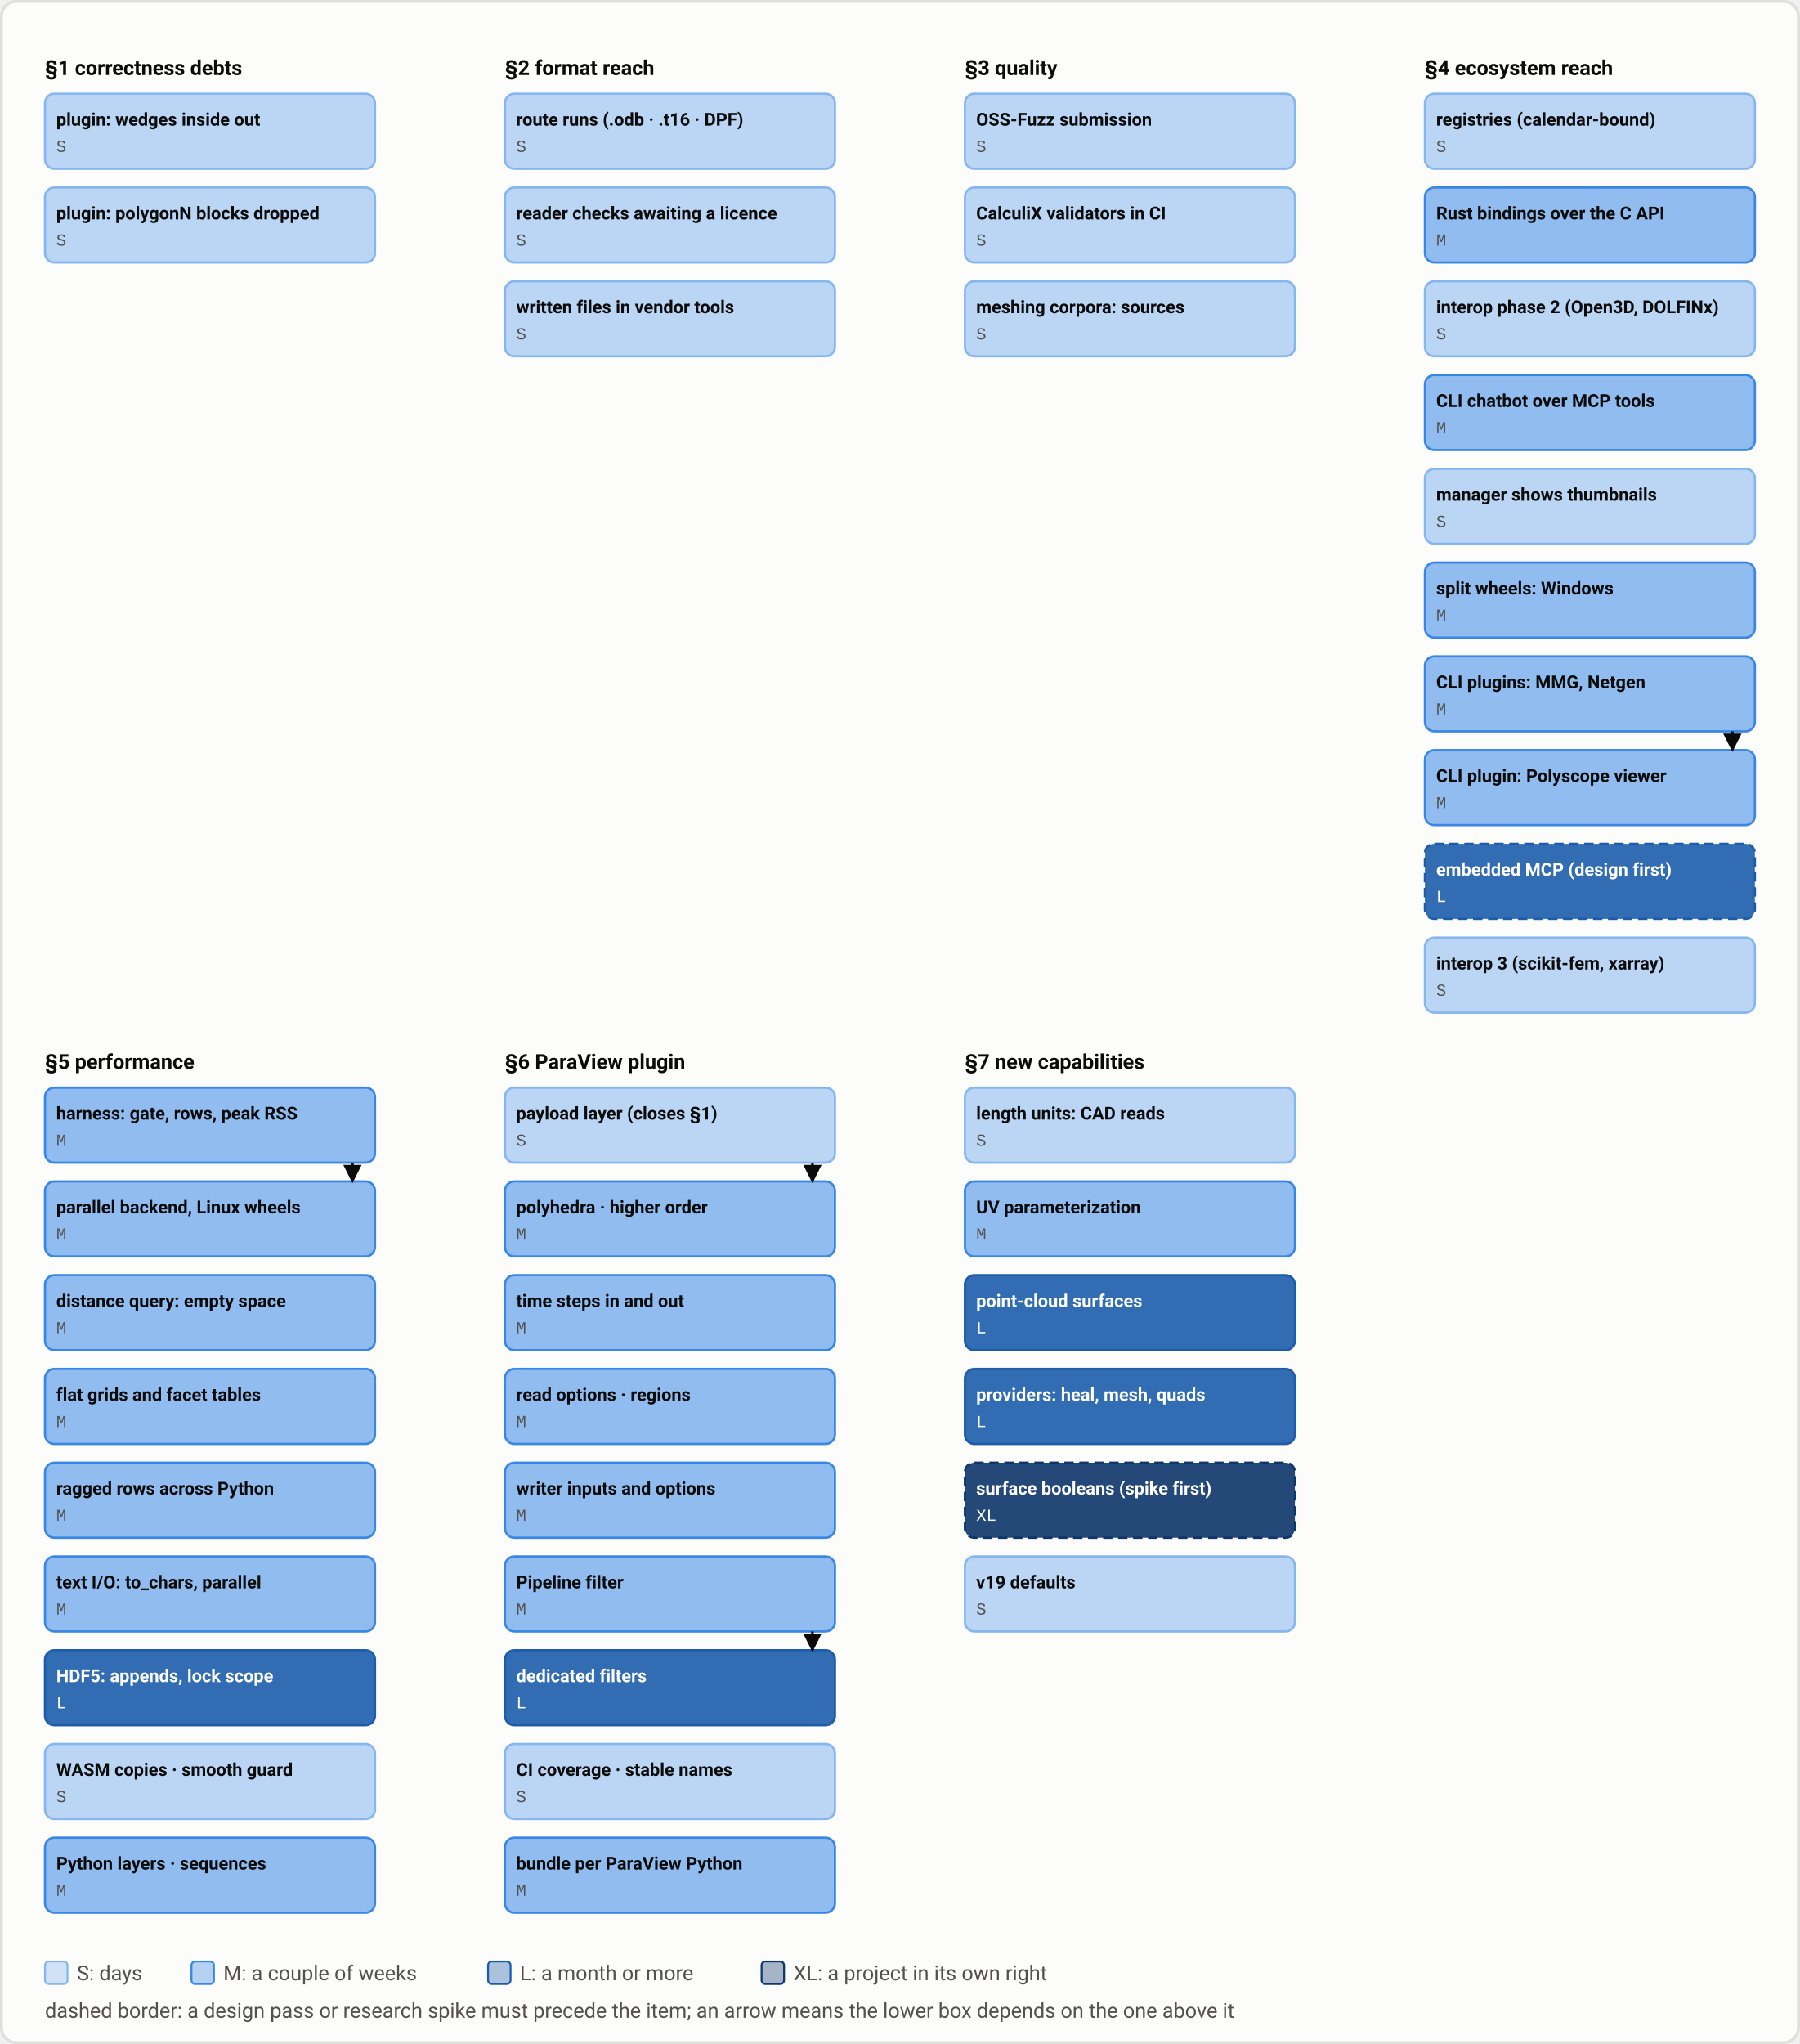
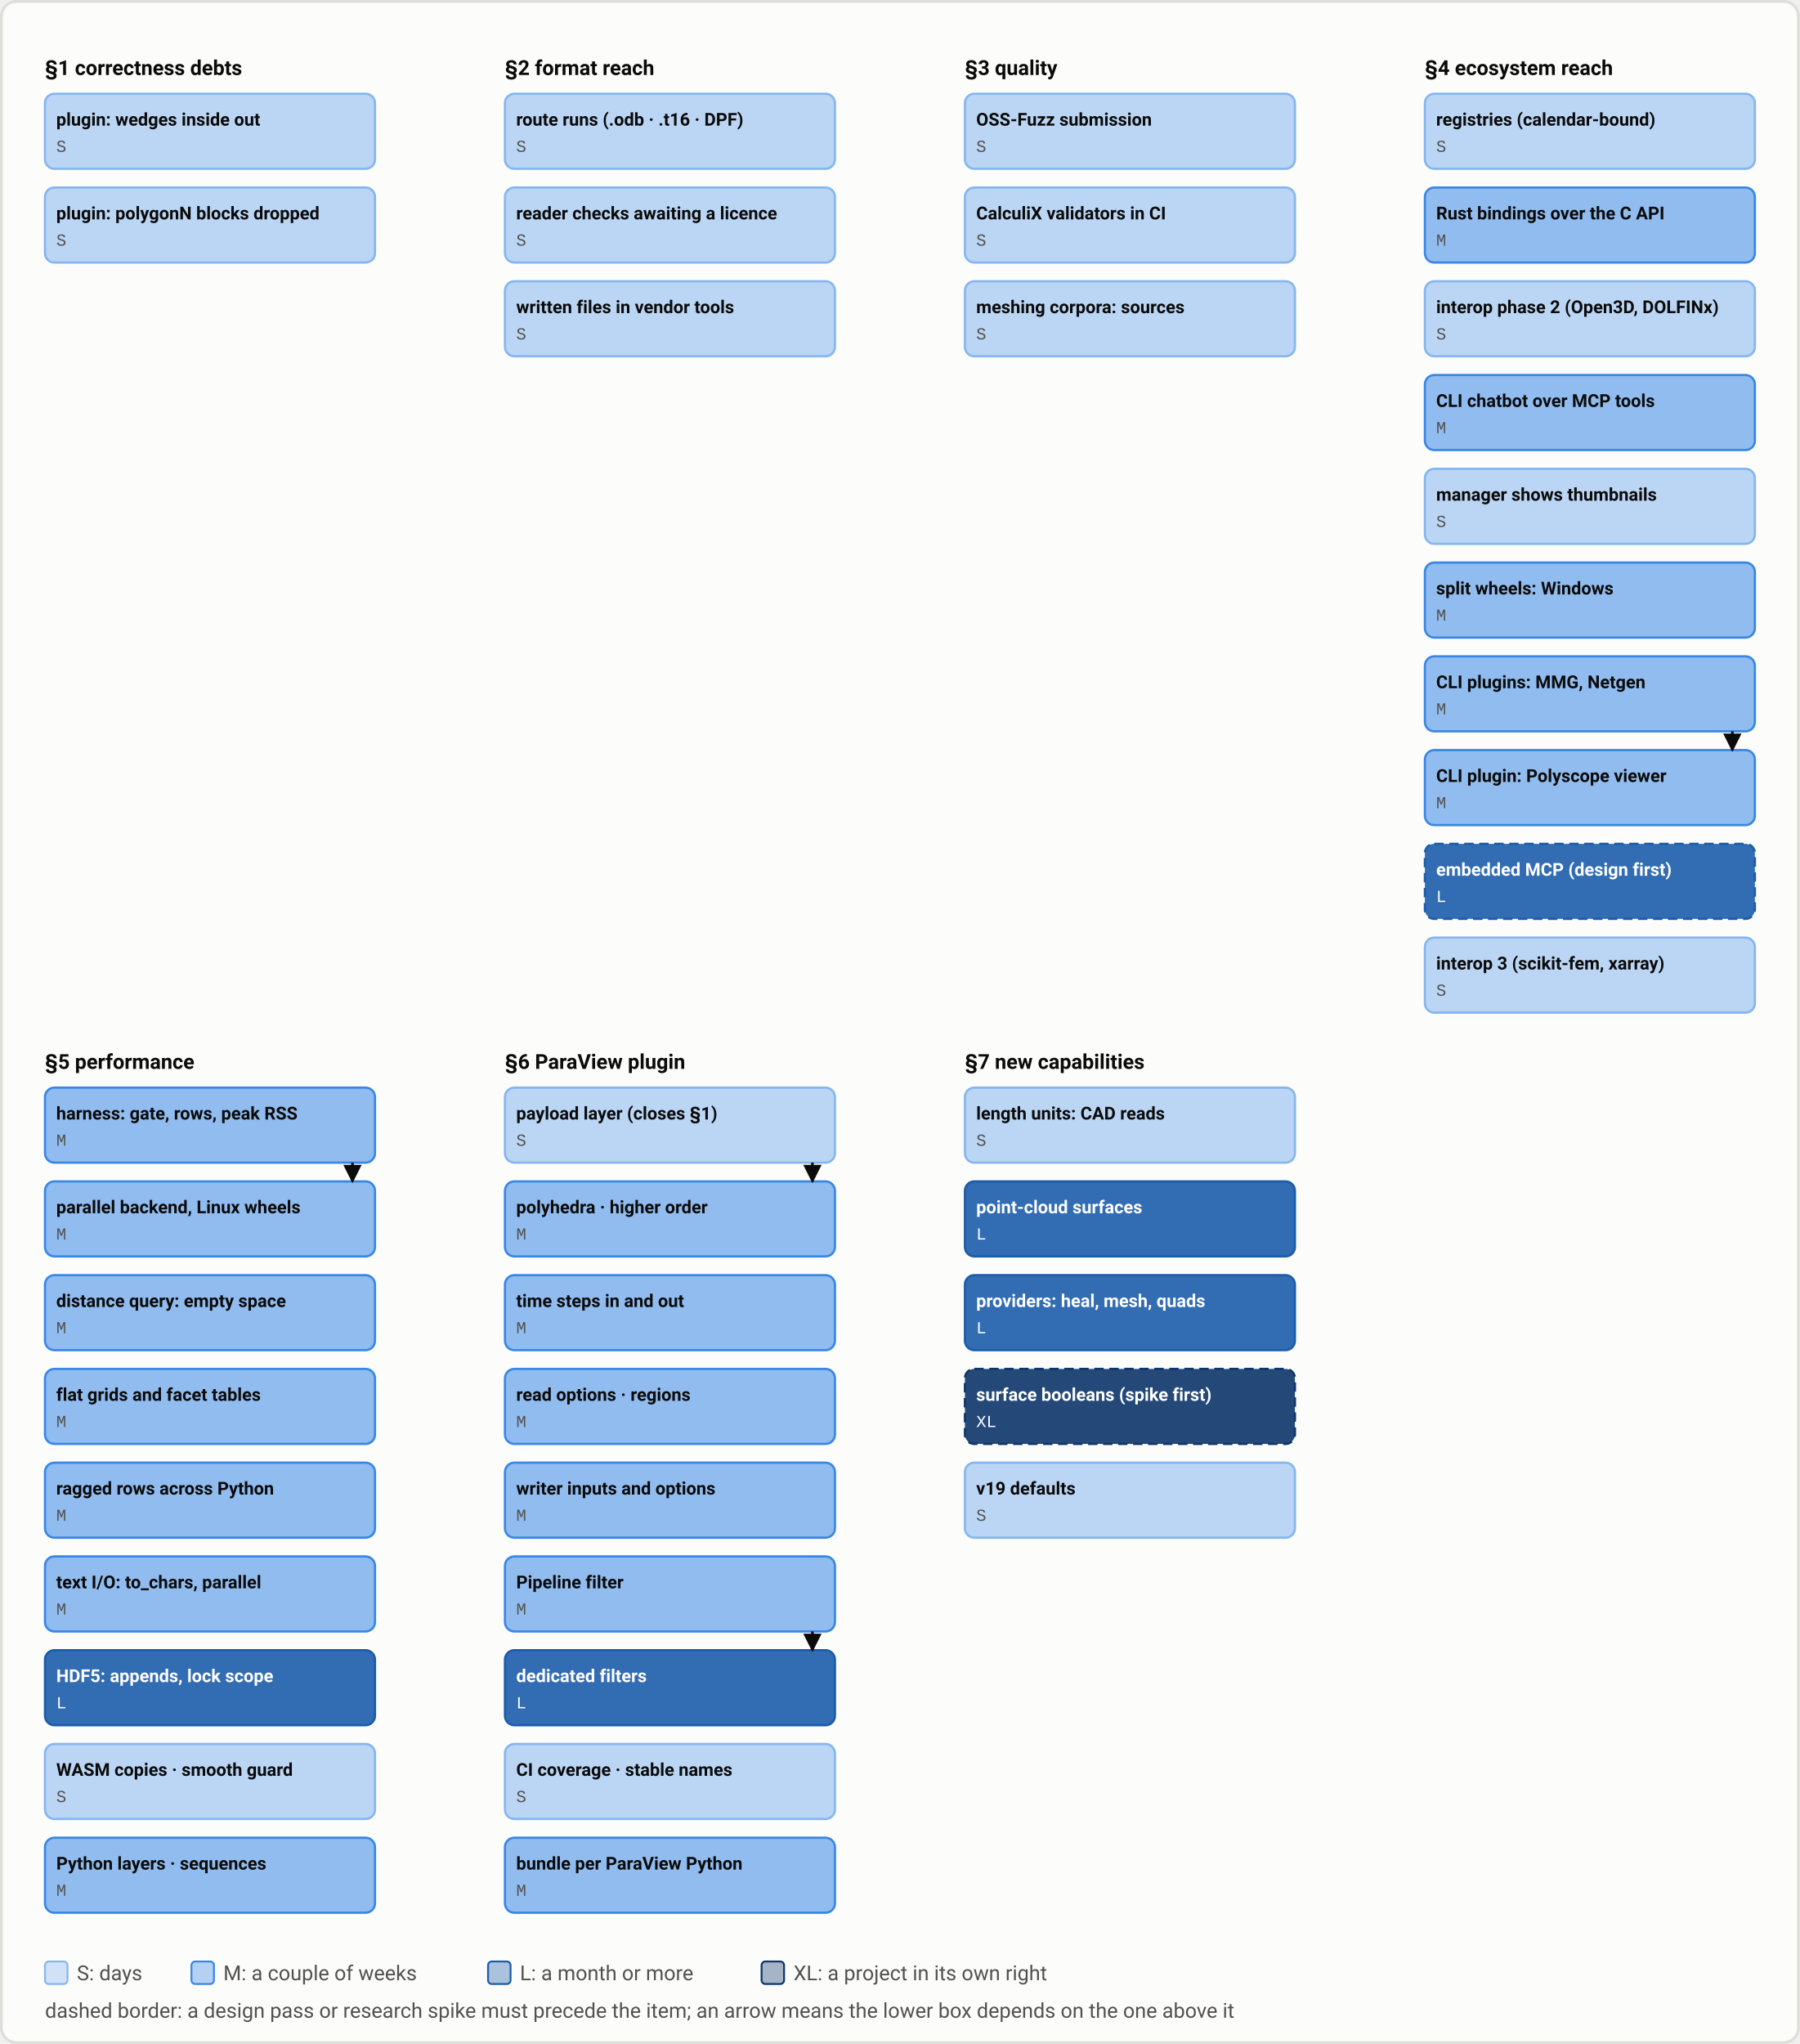
<svg xmlns="http://www.w3.org/2000/svg" viewBox="0 0 960 1090" width="960" height="1090" font-family="system-ui, -apple-system, 'Segoe UI', Roboto, sans-serif" role="img" aria-label="The roadmap at a glance: open items by section, in recommended order, shaded by effort">
  <defs>
    <marker id="arrow-0b0b0b" viewBox="0 0 10 10" refX="9" refY="5" markerWidth="7" markerHeight="7" orient="auto-start-reverse">
      <path d="M 0 0 L 10 5 L 0 10 z" fill="#0b0b0b" />
    </marker>
  </defs>
  <rect x="0.75" y="0.75" width="958.5" height="1088.5" rx="8" fill="#fcfcfb" stroke="#dededa" stroke-width="1.5" />
  <text x="24" y="40" font-family="system-ui, -apple-system, 'Segoe UI', Roboto, sans-serif" font-size="11" font-weight="700" fill="#0b0b0b">§1 correctness debts</text>
  <rect x="24" y="50" width="176" height="40" rx="5" fill="#86b6ef" fill-opacity="0.55" stroke="#86b6ef" stroke-width="1.2" />
  <text x="30" y="67" font-family="system-ui, -apple-system, 'Segoe UI', Roboto, sans-serif" font-size="9.5" font-weight="600" fill="#0b0b0b">plugin: wedges inside out</text>
  <text x="30" y="81" font-family="ui-monospace, SFMono-Regular, Menlo, Consolas, 'Liberation Mono', monospace" font-size="9" fill="#52514e">S</text>
  <rect x="24" y="100" width="176" height="40" rx="5" fill="#86b6ef" fill-opacity="0.55" stroke="#86b6ef" stroke-width="1.2" />
  <text x="30" y="117" font-family="system-ui, -apple-system, 'Segoe UI', Roboto, sans-serif" font-size="9.5" font-weight="600" fill="#0b0b0b">plugin: polygonN blocks dropped</text>
  <text x="30" y="131" font-family="ui-monospace, SFMono-Regular, Menlo, Consolas, 'Liberation Mono', monospace" font-size="9" fill="#52514e">S</text>
  <text x="269.33" y="40" font-family="system-ui, -apple-system, 'Segoe UI', Roboto, sans-serif" font-size="11" font-weight="700" fill="#0b0b0b">§2 format reach</text>
  <rect x="269.33" y="50" width="176" height="40" rx="5" fill="#86b6ef" fill-opacity="0.55" stroke="#86b6ef" stroke-width="1.2" />
  <text x="275.33" y="67" font-family="system-ui, -apple-system, 'Segoe UI', Roboto, sans-serif" font-size="9.5" font-weight="600" fill="#0b0b0b">route runs (.odb · .t16 · DPF)</text>
  <text x="275.33" y="81" font-family="ui-monospace, SFMono-Regular, Menlo, Consolas, 'Liberation Mono', monospace" font-size="9" fill="#52514e">S</text>
  <rect x="269.33" y="100" width="176" height="40" rx="5" fill="#86b6ef" fill-opacity="0.55" stroke="#86b6ef" stroke-width="1.2" />
  <text x="275.33" y="117" font-family="system-ui, -apple-system, 'Segoe UI', Roboto, sans-serif" font-size="9.5" font-weight="600" fill="#0b0b0b">reader checks awaiting a licence</text>
  <text x="275.33" y="131" font-family="ui-monospace, SFMono-Regular, Menlo, Consolas, 'Liberation Mono', monospace" font-size="9" fill="#52514e">S</text>
  <rect x="269.33" y="150" width="176" height="40" rx="5" fill="#86b6ef" fill-opacity="0.55" stroke="#86b6ef" stroke-width="1.2" />
  <text x="275.33" y="167" font-family="system-ui, -apple-system, 'Segoe UI', Roboto, sans-serif" font-size="9.5" font-weight="600" fill="#0b0b0b">written files in vendor tools</text>
  <text x="275.33" y="181" font-family="ui-monospace, SFMono-Regular, Menlo, Consolas, 'Liberation Mono', monospace" font-size="9" fill="#52514e">S</text>
  <text x="514.67" y="40" font-family="system-ui, -apple-system, 'Segoe UI', Roboto, sans-serif" font-size="11" font-weight="700" fill="#0b0b0b">§3 quality</text>
  <rect x="514.67" y="50" width="176" height="40" rx="5" fill="#86b6ef" fill-opacity="0.55" stroke="#86b6ef" stroke-width="1.2" />
  <text x="520.67" y="67" font-family="system-ui, -apple-system, 'Segoe UI', Roboto, sans-serif" font-size="9.5" font-weight="600" fill="#0b0b0b">OSS-Fuzz submission</text>
  <text x="520.67" y="81" font-family="ui-monospace, SFMono-Regular, Menlo, Consolas, 'Liberation Mono', monospace" font-size="9" fill="#52514e">S</text>
  <rect x="514.67" y="100" width="176" height="40" rx="5" fill="#86b6ef" fill-opacity="0.55" stroke="#86b6ef" stroke-width="1.2" />
  <text x="520.67" y="117" font-family="system-ui, -apple-system, 'Segoe UI', Roboto, sans-serif" font-size="9.5" font-weight="600" fill="#0b0b0b">CalculiX validators in CI</text>
  <text x="520.67" y="131" font-family="ui-monospace, SFMono-Regular, Menlo, Consolas, 'Liberation Mono', monospace" font-size="9" fill="#52514e">S</text>
  <rect x="514.67" y="150" width="176" height="40" rx="5" fill="#86b6ef" fill-opacity="0.55" stroke="#86b6ef" stroke-width="1.2" />
  <text x="520.67" y="167" font-family="system-ui, -apple-system, 'Segoe UI', Roboto, sans-serif" font-size="9.5" font-weight="600" fill="#0b0b0b">meshing corpora: sources</text>
  <text x="520.67" y="181" font-family="ui-monospace, SFMono-Regular, Menlo, Consolas, 'Liberation Mono', monospace" font-size="9" fill="#52514e">S</text>
  <text x="760" y="40" font-family="system-ui, -apple-system, 'Segoe UI', Roboto, sans-serif" font-size="11" font-weight="700" fill="#0b0b0b">§4 ecosystem reach</text>
  <rect x="760" y="50" width="176" height="40" rx="5" fill="#86b6ef" fill-opacity="0.55" stroke="#86b6ef" stroke-width="1.2" />
  <text x="766" y="67" font-family="system-ui, -apple-system, 'Segoe UI', Roboto, sans-serif" font-size="9.5" font-weight="600" fill="#0b0b0b">registries (calendar-bound)</text>
  <text x="766" y="81" font-family="ui-monospace, SFMono-Regular, Menlo, Consolas, 'Liberation Mono', monospace" font-size="9" fill="#52514e">S</text>
  <rect x="760" y="100" width="176" height="40" rx="5" fill="#3987e5" fill-opacity="0.55" stroke="#3987e5" stroke-width="1.2" />
  <text x="766" y="117" font-family="system-ui, -apple-system, 'Segoe UI', Roboto, sans-serif" font-size="9.5" font-weight="600" fill="#0b0b0b">Rust bindings over the C API</text>
  <text x="766" y="131" font-family="ui-monospace, SFMono-Regular, Menlo, Consolas, 'Liberation Mono', monospace" font-size="9" fill="#52514e">M</text>
  <rect x="760" y="150" width="176" height="40" rx="5" fill="#86b6ef" fill-opacity="0.55" stroke="#86b6ef" stroke-width="1.2" />
  <text x="766" y="167" font-family="system-ui, -apple-system, 'Segoe UI', Roboto, sans-serif" font-size="9.5" font-weight="600" fill="#0b0b0b">interop phase 2 (Open3D, DOLFINx)</text>
  <text x="766" y="181" font-family="ui-monospace, SFMono-Regular, Menlo, Consolas, 'Liberation Mono', monospace" font-size="9" fill="#52514e">S</text>
  <rect x="760" y="200" width="176" height="40" rx="5" fill="#3987e5" fill-opacity="0.55" stroke="#3987e5" stroke-width="1.2" />
  <text x="766" y="217" font-family="system-ui, -apple-system, 'Segoe UI', Roboto, sans-serif" font-size="9.5" font-weight="600" fill="#0b0b0b">CLI chatbot over MCP tools</text>
  <text x="766" y="231" font-family="ui-monospace, SFMono-Regular, Menlo, Consolas, 'Liberation Mono', monospace" font-size="9" fill="#52514e">M</text>
  <rect x="760" y="250" width="176" height="40" rx="5" fill="#86b6ef" fill-opacity="0.55" stroke="#86b6ef" stroke-width="1.2" />
  <text x="766" y="267" font-family="system-ui, -apple-system, 'Segoe UI', Roboto, sans-serif" font-size="9.5" font-weight="600" fill="#0b0b0b">manager shows thumbnails</text>
  <text x="766" y="281" font-family="ui-monospace, SFMono-Regular, Menlo, Consolas, 'Liberation Mono', monospace" font-size="9" fill="#52514e">S</text>
  <rect x="760" y="300" width="176" height="40" rx="5" fill="#3987e5" fill-opacity="0.55" stroke="#3987e5" stroke-width="1.2" />
  <text x="766" y="317" font-family="system-ui, -apple-system, 'Segoe UI', Roboto, sans-serif" font-size="9.5" font-weight="600" fill="#0b0b0b">split wheels: Windows</text>
  <text x="766" y="331" font-family="ui-monospace, SFMono-Regular, Menlo, Consolas, 'Liberation Mono', monospace" font-size="9" fill="#52514e">M</text>
  <rect x="760" y="350" width="176" height="40" rx="5" fill="#3987e5" fill-opacity="0.55" stroke="#3987e5" stroke-width="1.2" />
  <text x="766" y="367" font-family="system-ui, -apple-system, 'Segoe UI', Roboto, sans-serif" font-size="9.5" font-weight="600" fill="#0b0b0b">CLI plugins: MMG, Netgen</text>
  <text x="766" y="381" font-family="ui-monospace, SFMono-Regular, Menlo, Consolas, 'Liberation Mono', monospace" font-size="9" fill="#52514e">M</text>
  <rect x="760" y="400" width="176" height="40" rx="5" fill="#3987e5" fill-opacity="0.55" stroke="#3987e5" stroke-width="1.2" />
  <text x="766" y="417" font-family="system-ui, -apple-system, 'Segoe UI', Roboto, sans-serif" font-size="9.5" font-weight="600" fill="#0b0b0b">CLI plugin: Polyscope viewer</text>
  <text x="766" y="431" font-family="ui-monospace, SFMono-Regular, Menlo, Consolas, 'Liberation Mono', monospace" font-size="9" fill="#52514e">M</text>
  <rect x="760" y="450" width="176" height="40" rx="5" fill="#1c5cab" fill-opacity="0.9" stroke="#1c5cab" stroke-width="1.2" stroke-dasharray="5 3" />
  <text x="766" y="467" font-family="system-ui, -apple-system, 'Segoe UI', Roboto, sans-serif" font-size="9.5" font-weight="600" fill="#ffffff">embedded MCP (design first)</text>
  <text x="766" y="481" font-family="ui-monospace, SFMono-Regular, Menlo, Consolas, 'Liberation Mono', monospace" font-size="9" fill="#ffffff">L</text>
  <rect x="760" y="500" width="176" height="40" rx="5" fill="#86b6ef" fill-opacity="0.55" stroke="#86b6ef" stroke-width="1.2" />
  <text x="766" y="517" font-family="system-ui, -apple-system, 'Segoe UI', Roboto, sans-serif" font-size="9.5" font-weight="600" fill="#0b0b0b">interop 3 (scikit-fem, xarray)</text>
  <text x="766" y="531" font-family="ui-monospace, SFMono-Regular, Menlo, Consolas, 'Liberation Mono', monospace" font-size="9" fill="#52514e">S</text>
  <line x1="924" y1="390" x2="924" y2="400" stroke="#0b0b0b" stroke-width="1.4" marker-end="url(#arrow-0b0b0b)" />
  <text x="24" y="570" font-family="system-ui, -apple-system, 'Segoe UI', Roboto, sans-serif" font-size="11" font-weight="700" fill="#0b0b0b">§5 performance</text>
  <rect x="24" y="580" width="176" height="40" rx="5" fill="#3987e5" fill-opacity="0.55" stroke="#3987e5" stroke-width="1.2" />
  <text x="30" y="597" font-family="system-ui, -apple-system, 'Segoe UI', Roboto, sans-serif" font-size="9.5" font-weight="600" fill="#0b0b0b">harness: gate, rows, peak RSS</text>
  <text x="30" y="611" font-family="ui-monospace, SFMono-Regular, Menlo, Consolas, 'Liberation Mono', monospace" font-size="9" fill="#52514e">M</text>
  <rect x="24" y="630" width="176" height="40" rx="5" fill="#3987e5" fill-opacity="0.55" stroke="#3987e5" stroke-width="1.2" />
  <text x="30" y="647" font-family="system-ui, -apple-system, 'Segoe UI', Roboto, sans-serif" font-size="9.5" font-weight="600" fill="#0b0b0b">parallel backend, Linux wheels</text>
  <text x="30" y="661" font-family="ui-monospace, SFMono-Regular, Menlo, Consolas, 'Liberation Mono', monospace" font-size="9" fill="#52514e">M</text>
  <rect x="24" y="680" width="176" height="40" rx="5" fill="#3987e5" fill-opacity="0.55" stroke="#3987e5" stroke-width="1.2" />
  <text x="30" y="697" font-family="system-ui, -apple-system, 'Segoe UI', Roboto, sans-serif" font-size="9.5" font-weight="600" fill="#0b0b0b">distance query: empty space</text>
  <text x="30" y="711" font-family="ui-monospace, SFMono-Regular, Menlo, Consolas, 'Liberation Mono', monospace" font-size="9" fill="#52514e">M</text>
  <rect x="24" y="730" width="176" height="40" rx="5" fill="#3987e5" fill-opacity="0.55" stroke="#3987e5" stroke-width="1.2" />
  <text x="30" y="747" font-family="system-ui, -apple-system, 'Segoe UI', Roboto, sans-serif" font-size="9.5" font-weight="600" fill="#0b0b0b">flat grids and facet tables</text>
  <text x="30" y="761" font-family="ui-monospace, SFMono-Regular, Menlo, Consolas, 'Liberation Mono', monospace" font-size="9" fill="#52514e">M</text>
  <rect x="24" y="780" width="176" height="40" rx="5" fill="#3987e5" fill-opacity="0.55" stroke="#3987e5" stroke-width="1.2" />
  <text x="30" y="797" font-family="system-ui, -apple-system, 'Segoe UI', Roboto, sans-serif" font-size="9.5" font-weight="600" fill="#0b0b0b">ragged rows across Python</text>
  <text x="30" y="811" font-family="ui-monospace, SFMono-Regular, Menlo, Consolas, 'Liberation Mono', monospace" font-size="9" fill="#52514e">M</text>
  <rect x="24" y="830" width="176" height="40" rx="5" fill="#3987e5" fill-opacity="0.55" stroke="#3987e5" stroke-width="1.2" />
  <text x="30" y="847" font-family="system-ui, -apple-system, 'Segoe UI', Roboto, sans-serif" font-size="9.5" font-weight="600" fill="#0b0b0b">text I/O: to_chars, parallel</text>
  <text x="30" y="861" font-family="ui-monospace, SFMono-Regular, Menlo, Consolas, 'Liberation Mono', monospace" font-size="9" fill="#52514e">M</text>
  <rect x="24" y="880" width="176" height="40" rx="5" fill="#1c5cab" fill-opacity="0.9" stroke="#1c5cab" stroke-width="1.2" />
  <text x="30" y="897" font-family="system-ui, -apple-system, 'Segoe UI', Roboto, sans-serif" font-size="9.5" font-weight="600" fill="#ffffff">HDF5: appends, lock scope</text>
  <text x="30" y="911" font-family="ui-monospace, SFMono-Regular, Menlo, Consolas, 'Liberation Mono', monospace" font-size="9" fill="#ffffff">L</text>
  <rect x="24" y="930" width="176" height="40" rx="5" fill="#86b6ef" fill-opacity="0.55" stroke="#86b6ef" stroke-width="1.2" />
  <text x="30" y="947" font-family="system-ui, -apple-system, 'Segoe UI', Roboto, sans-serif" font-size="9.5" font-weight="600" fill="#0b0b0b">WASM copies · smooth guard</text>
  <text x="30" y="961" font-family="ui-monospace, SFMono-Regular, Menlo, Consolas, 'Liberation Mono', monospace" font-size="9" fill="#52514e">S</text>
  <rect x="24" y="980" width="176" height="40" rx="5" fill="#3987e5" fill-opacity="0.55" stroke="#3987e5" stroke-width="1.2" />
  <text x="30" y="997" font-family="system-ui, -apple-system, 'Segoe UI', Roboto, sans-serif" font-size="9.5" font-weight="600" fill="#0b0b0b">Python layers · sequences</text>
  <text x="30" y="1011" font-family="ui-monospace, SFMono-Regular, Menlo, Consolas, 'Liberation Mono', monospace" font-size="9" fill="#52514e">M</text>
  <line x1="188" y1="620" x2="188" y2="630" stroke="#0b0b0b" stroke-width="1.4" marker-end="url(#arrow-0b0b0b)" />
  <text x="269.33" y="570" font-family="system-ui, -apple-system, 'Segoe UI', Roboto, sans-serif" font-size="11" font-weight="700" fill="#0b0b0b">§6 ParaView plugin</text>
  <rect x="269.33" y="580" width="176" height="40" rx="5" fill="#86b6ef" fill-opacity="0.55" stroke="#86b6ef" stroke-width="1.2" />
  <text x="275.33" y="597" font-family="system-ui, -apple-system, 'Segoe UI', Roboto, sans-serif" font-size="9.5" font-weight="600" fill="#0b0b0b">payload layer (closes §1)</text>
  <text x="275.33" y="611" font-family="ui-monospace, SFMono-Regular, Menlo, Consolas, 'Liberation Mono', monospace" font-size="9" fill="#52514e">S</text>
  <rect x="269.33" y="630" width="176" height="40" rx="5" fill="#3987e5" fill-opacity="0.55" stroke="#3987e5" stroke-width="1.2" />
  <text x="275.33" y="647" font-family="system-ui, -apple-system, 'Segoe UI', Roboto, sans-serif" font-size="9.5" font-weight="600" fill="#0b0b0b">polyhedra · higher order</text>
  <text x="275.33" y="661" font-family="ui-monospace, SFMono-Regular, Menlo, Consolas, 'Liberation Mono', monospace" font-size="9" fill="#52514e">M</text>
  <rect x="269.33" y="680" width="176" height="40" rx="5" fill="#3987e5" fill-opacity="0.55" stroke="#3987e5" stroke-width="1.2" />
  <text x="275.33" y="697" font-family="system-ui, -apple-system, 'Segoe UI', Roboto, sans-serif" font-size="9.5" font-weight="600" fill="#0b0b0b">time steps in and out</text>
  <text x="275.33" y="711" font-family="ui-monospace, SFMono-Regular, Menlo, Consolas, 'Liberation Mono', monospace" font-size="9" fill="#52514e">M</text>
  <rect x="269.33" y="730" width="176" height="40" rx="5" fill="#3987e5" fill-opacity="0.55" stroke="#3987e5" stroke-width="1.2" />
  <text x="275.33" y="747" font-family="system-ui, -apple-system, 'Segoe UI', Roboto, sans-serif" font-size="9.5" font-weight="600" fill="#0b0b0b">read options · regions</text>
  <text x="275.33" y="761" font-family="ui-monospace, SFMono-Regular, Menlo, Consolas, 'Liberation Mono', monospace" font-size="9" fill="#52514e">M</text>
  <rect x="269.33" y="780" width="176" height="40" rx="5" fill="#3987e5" fill-opacity="0.55" stroke="#3987e5" stroke-width="1.2" />
  <text x="275.33" y="797" font-family="system-ui, -apple-system, 'Segoe UI', Roboto, sans-serif" font-size="9.5" font-weight="600" fill="#0b0b0b">writer inputs and options</text>
  <text x="275.33" y="811" font-family="ui-monospace, SFMono-Regular, Menlo, Consolas, 'Liberation Mono', monospace" font-size="9" fill="#52514e">M</text>
  <rect x="269.33" y="830" width="176" height="40" rx="5" fill="#3987e5" fill-opacity="0.55" stroke="#3987e5" stroke-width="1.2" />
  <text x="275.33" y="847" font-family="system-ui, -apple-system, 'Segoe UI', Roboto, sans-serif" font-size="9.5" font-weight="600" fill="#0b0b0b">Pipeline filter</text>
  <text x="275.33" y="861" font-family="ui-monospace, SFMono-Regular, Menlo, Consolas, 'Liberation Mono', monospace" font-size="9" fill="#52514e">M</text>
  <rect x="269.33" y="880" width="176" height="40" rx="5" fill="#1c5cab" fill-opacity="0.9" stroke="#1c5cab" stroke-width="1.2" />
  <text x="275.33" y="897" font-family="system-ui, -apple-system, 'Segoe UI', Roboto, sans-serif" font-size="9.5" font-weight="600" fill="#ffffff">dedicated filters</text>
  <text x="275.33" y="911" font-family="ui-monospace, SFMono-Regular, Menlo, Consolas, 'Liberation Mono', monospace" font-size="9" fill="#ffffff">L</text>
  <rect x="269.33" y="930" width="176" height="40" rx="5" fill="#86b6ef" fill-opacity="0.55" stroke="#86b6ef" stroke-width="1.2" />
  <text x="275.33" y="947" font-family="system-ui, -apple-system, 'Segoe UI', Roboto, sans-serif" font-size="9.5" font-weight="600" fill="#0b0b0b">CI coverage · stable names</text>
  <text x="275.33" y="961" font-family="ui-monospace, SFMono-Regular, Menlo, Consolas, 'Liberation Mono', monospace" font-size="9" fill="#52514e">S</text>
  <rect x="269.33" y="980" width="176" height="40" rx="5" fill="#3987e5" fill-opacity="0.55" stroke="#3987e5" stroke-width="1.2" />
  <text x="275.33" y="997" font-family="system-ui, -apple-system, 'Segoe UI', Roboto, sans-serif" font-size="9.5" font-weight="600" fill="#0b0b0b">bundle per ParaView Python</text>
  <text x="275.33" y="1011" font-family="ui-monospace, SFMono-Regular, Menlo, Consolas, 'Liberation Mono', monospace" font-size="9" fill="#52514e">M</text>
  <line x1="433.33" y1="620" x2="433.33" y2="630" stroke="#0b0b0b" stroke-width="1.4" marker-end="url(#arrow-0b0b0b)" />
  <line x1="433.33" y1="870" x2="433.33" y2="880" stroke="#0b0b0b" stroke-width="1.4" marker-end="url(#arrow-0b0b0b)" />
  <text x="514.67" y="570" font-family="system-ui, -apple-system, 'Segoe UI', Roboto, sans-serif" font-size="11" font-weight="700" fill="#0b0b0b">§7 new capabilities</text>
  <rect x="514.67" y="580" width="176" height="40" rx="5" fill="#86b6ef" fill-opacity="0.55" stroke="#86b6ef" stroke-width="1.2" />
  <text x="520.67" y="597" font-family="system-ui, -apple-system, 'Segoe UI', Roboto, sans-serif" font-size="9.5" font-weight="600" fill="#0b0b0b">length units: CAD reads</text>
  <text x="520.67" y="611" font-family="ui-monospace, SFMono-Regular, Menlo, Consolas, 'Liberation Mono', monospace" font-size="9" fill="#52514e">S</text>
-   <rect x="514.67" y="630" width="176" height="40" rx="5" fill="#3987e5" fill-opacity="0.55" stroke="#3987e5" stroke-width="1.2" />
-   <text x="520.67" y="647" font-family="system-ui, -apple-system, 'Segoe UI', Roboto, sans-serif" font-size="9.5" font-weight="600" fill="#0b0b0b">UV parameterization</text>
-   <text x="520.67" y="661" font-family="ui-monospace, SFMono-Regular, Menlo, Consolas, 'Liberation Mono', monospace" font-size="9" fill="#52514e">M</text>
+   <rect x="514.67" y="630" width="176" height="40" rx="5" fill="#1c5cab" fill-opacity="0.9" stroke="#1c5cab" stroke-width="1.2" />
+   <text x="520.67" y="647" font-family="system-ui, -apple-system, 'Segoe UI', Roboto, sans-serif" font-size="9.5" font-weight="600" fill="#ffffff">point-cloud surfaces</text>
+   <text x="520.67" y="661" font-family="ui-monospace, SFMono-Regular, Menlo, Consolas, 'Liberation Mono', monospace" font-size="9" fill="#ffffff">L</text>
  <rect x="514.67" y="680" width="176" height="40" rx="5" fill="#1c5cab" fill-opacity="0.9" stroke="#1c5cab" stroke-width="1.2" />
-   <text x="520.67" y="697" font-family="system-ui, -apple-system, 'Segoe UI', Roboto, sans-serif" font-size="9.5" font-weight="600" fill="#ffffff">point-cloud surfaces</text>
+   <text x="520.67" y="697" font-family="system-ui, -apple-system, 'Segoe UI', Roboto, sans-serif" font-size="9.5" font-weight="600" fill="#ffffff">providers: heal, mesh, quads</text>
  <text x="520.67" y="711" font-family="ui-monospace, SFMono-Regular, Menlo, Consolas, 'Liberation Mono', monospace" font-size="9" fill="#ffffff">L</text>
-   <rect x="514.67" y="730" width="176" height="40" rx="5" fill="#1c5cab" fill-opacity="0.9" stroke="#1c5cab" stroke-width="1.2" />
-   <text x="520.67" y="747" font-family="system-ui, -apple-system, 'Segoe UI', Roboto, sans-serif" font-size="9.5" font-weight="600" fill="#ffffff">providers: heal, mesh, quads</text>
-   <text x="520.67" y="761" font-family="ui-monospace, SFMono-Regular, Menlo, Consolas, 'Liberation Mono', monospace" font-size="9" fill="#ffffff">L</text>
-   <rect x="514.67" y="780" width="176" height="40" rx="5" fill="#0d366b" fill-opacity="0.9" stroke="#0d366b" stroke-width="1.2" stroke-dasharray="5 3" />
-   <text x="520.67" y="797" font-family="system-ui, -apple-system, 'Segoe UI', Roboto, sans-serif" font-size="9.5" font-weight="600" fill="#ffffff">surface booleans (spike first)</text>
-   <text x="520.67" y="811" font-family="ui-monospace, SFMono-Regular, Menlo, Consolas, 'Liberation Mono', monospace" font-size="9" fill="#ffffff">XL</text>
-   <rect x="514.67" y="830" width="176" height="40" rx="5" fill="#86b6ef" fill-opacity="0.55" stroke="#86b6ef" stroke-width="1.2" />
-   <text x="520.67" y="847" font-family="system-ui, -apple-system, 'Segoe UI', Roboto, sans-serif" font-size="9.5" font-weight="600" fill="#0b0b0b">v19 defaults</text>
-   <text x="520.67" y="861" font-family="ui-monospace, SFMono-Regular, Menlo, Consolas, 'Liberation Mono', monospace" font-size="9" fill="#52514e">S</text>
+   <rect x="514.67" y="730" width="176" height="40" rx="5" fill="#0d366b" fill-opacity="0.9" stroke="#0d366b" stroke-width="1.2" stroke-dasharray="5 3" />
+   <text x="520.67" y="747" font-family="system-ui, -apple-system, 'Segoe UI', Roboto, sans-serif" font-size="9.5" font-weight="600" fill="#ffffff">surface booleans (spike first)</text>
+   <text x="520.67" y="761" font-family="ui-monospace, SFMono-Regular, Menlo, Consolas, 'Liberation Mono', monospace" font-size="9" fill="#ffffff">XL</text>
+   <rect x="514.67" y="780" width="176" height="40" rx="5" fill="#86b6ef" fill-opacity="0.55" stroke="#86b6ef" stroke-width="1.2" />
+   <text x="520.67" y="797" font-family="system-ui, -apple-system, 'Segoe UI', Roboto, sans-serif" font-size="9.5" font-weight="600" fill="#0b0b0b">v19 defaults</text>
+   <text x="520.67" y="811" font-family="ui-monospace, SFMono-Regular, Menlo, Consolas, 'Liberation Mono', monospace" font-size="9" fill="#52514e">S</text>
  <rect x="24" y="1046" width="12" height="12" rx="2" fill="#86b6ef" fill-opacity="0.36" stroke="#86b6ef" stroke-width="1" />
  <text x="41" y="1056" font-family="system-ui, -apple-system, 'Segoe UI', Roboto, sans-serif" font-size="11" fill="#52514e">S: days</text>
  <rect x="102.12" y="1046" width="12" height="12" rx="2" fill="#3987e5" fill-opacity="0.36" stroke="#3987e5" stroke-width="1" />
  <text x="119.12" y="1056" font-family="system-ui, -apple-system, 'Segoe UI', Roboto, sans-serif" font-size="11" fill="#52514e">M: a couple of weeks</text>
  <rect x="260.32" y="1046" width="12" height="12" rx="2" fill="#1c5cab" fill-opacity="0.36" stroke="#1c5cab" stroke-width="1" />
  <text x="277.32" y="1056" font-family="system-ui, -apple-system, 'Segoe UI', Roboto, sans-serif" font-size="11" fill="#52514e">L: a month or more</text>
  <rect x="406.2" y="1046" width="12" height="12" rx="2" fill="#0d366b" fill-opacity="0.36" stroke="#0d366b" stroke-width="1" />
  <text x="423.2" y="1056" font-family="system-ui, -apple-system, 'Segoe UI', Roboto, sans-serif" font-size="11" fill="#52514e">XL: a project in its own right</text>
  <text x="24" y="1076" font-family="system-ui, -apple-system, 'Segoe UI', Roboto, sans-serif" font-size="11" fill="#52514e">dashed border: a design pass or research spike must precede the item; an arrow means the lower box depends on the one above it</text>
</svg>
